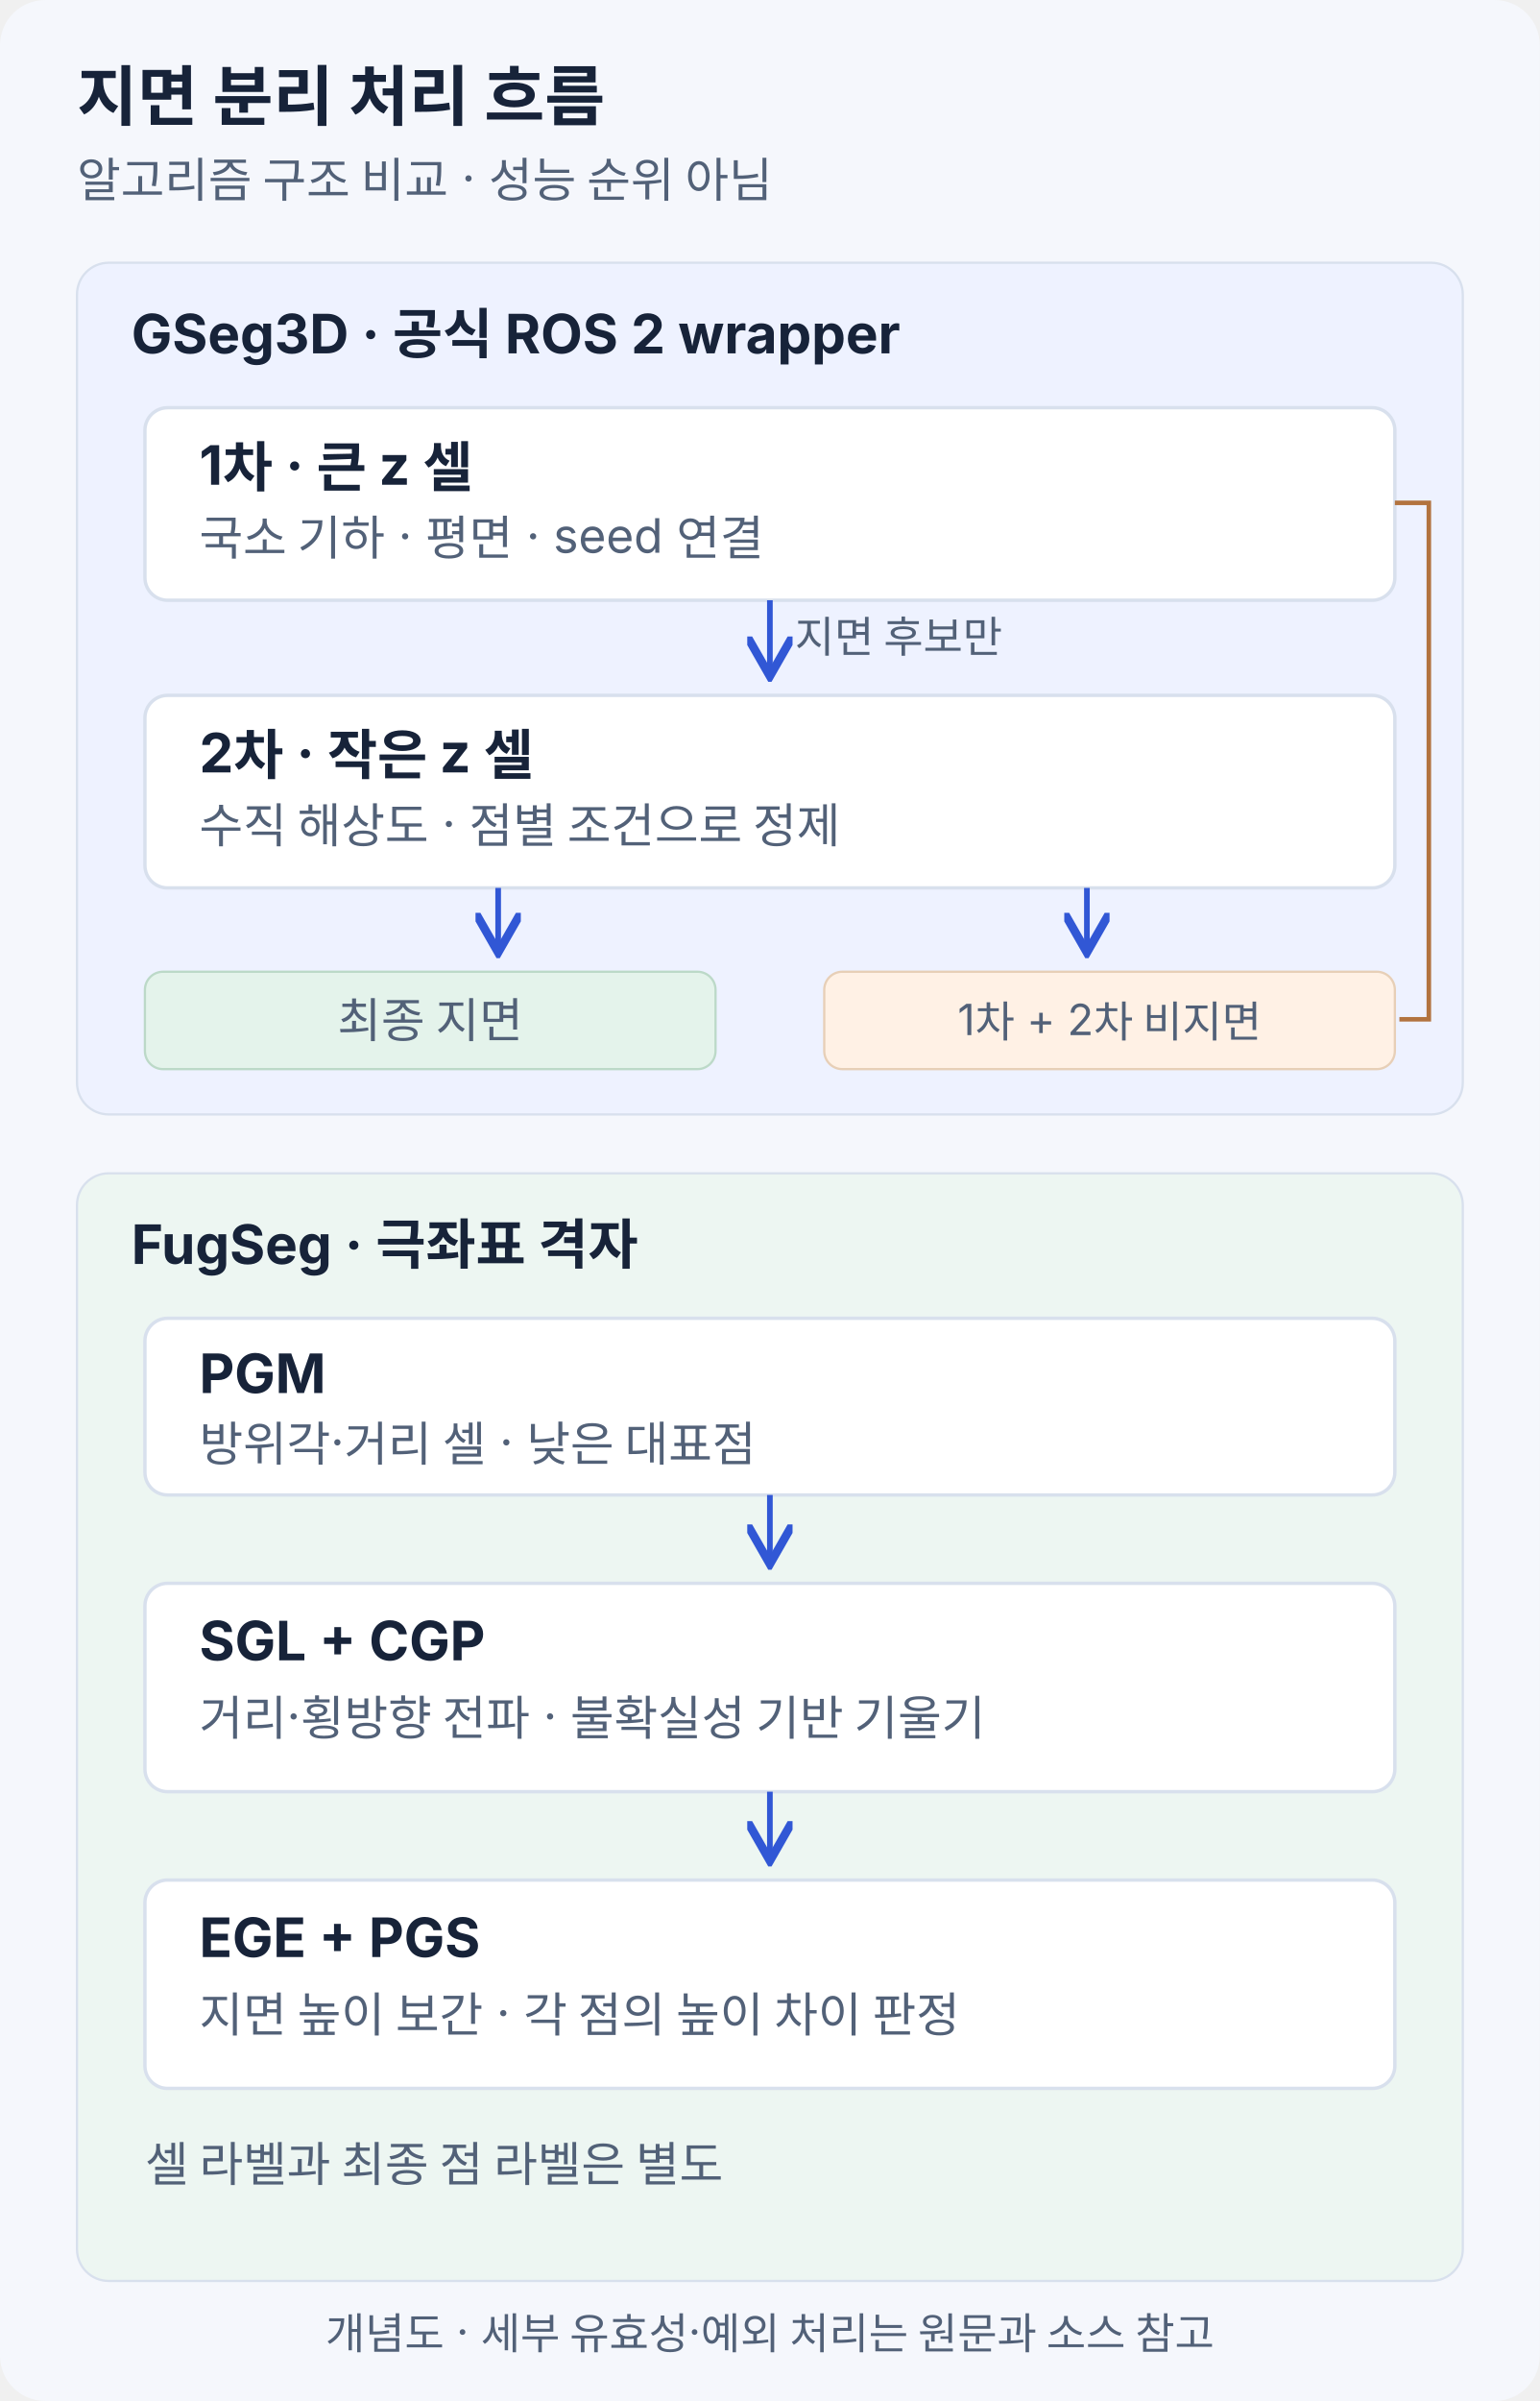
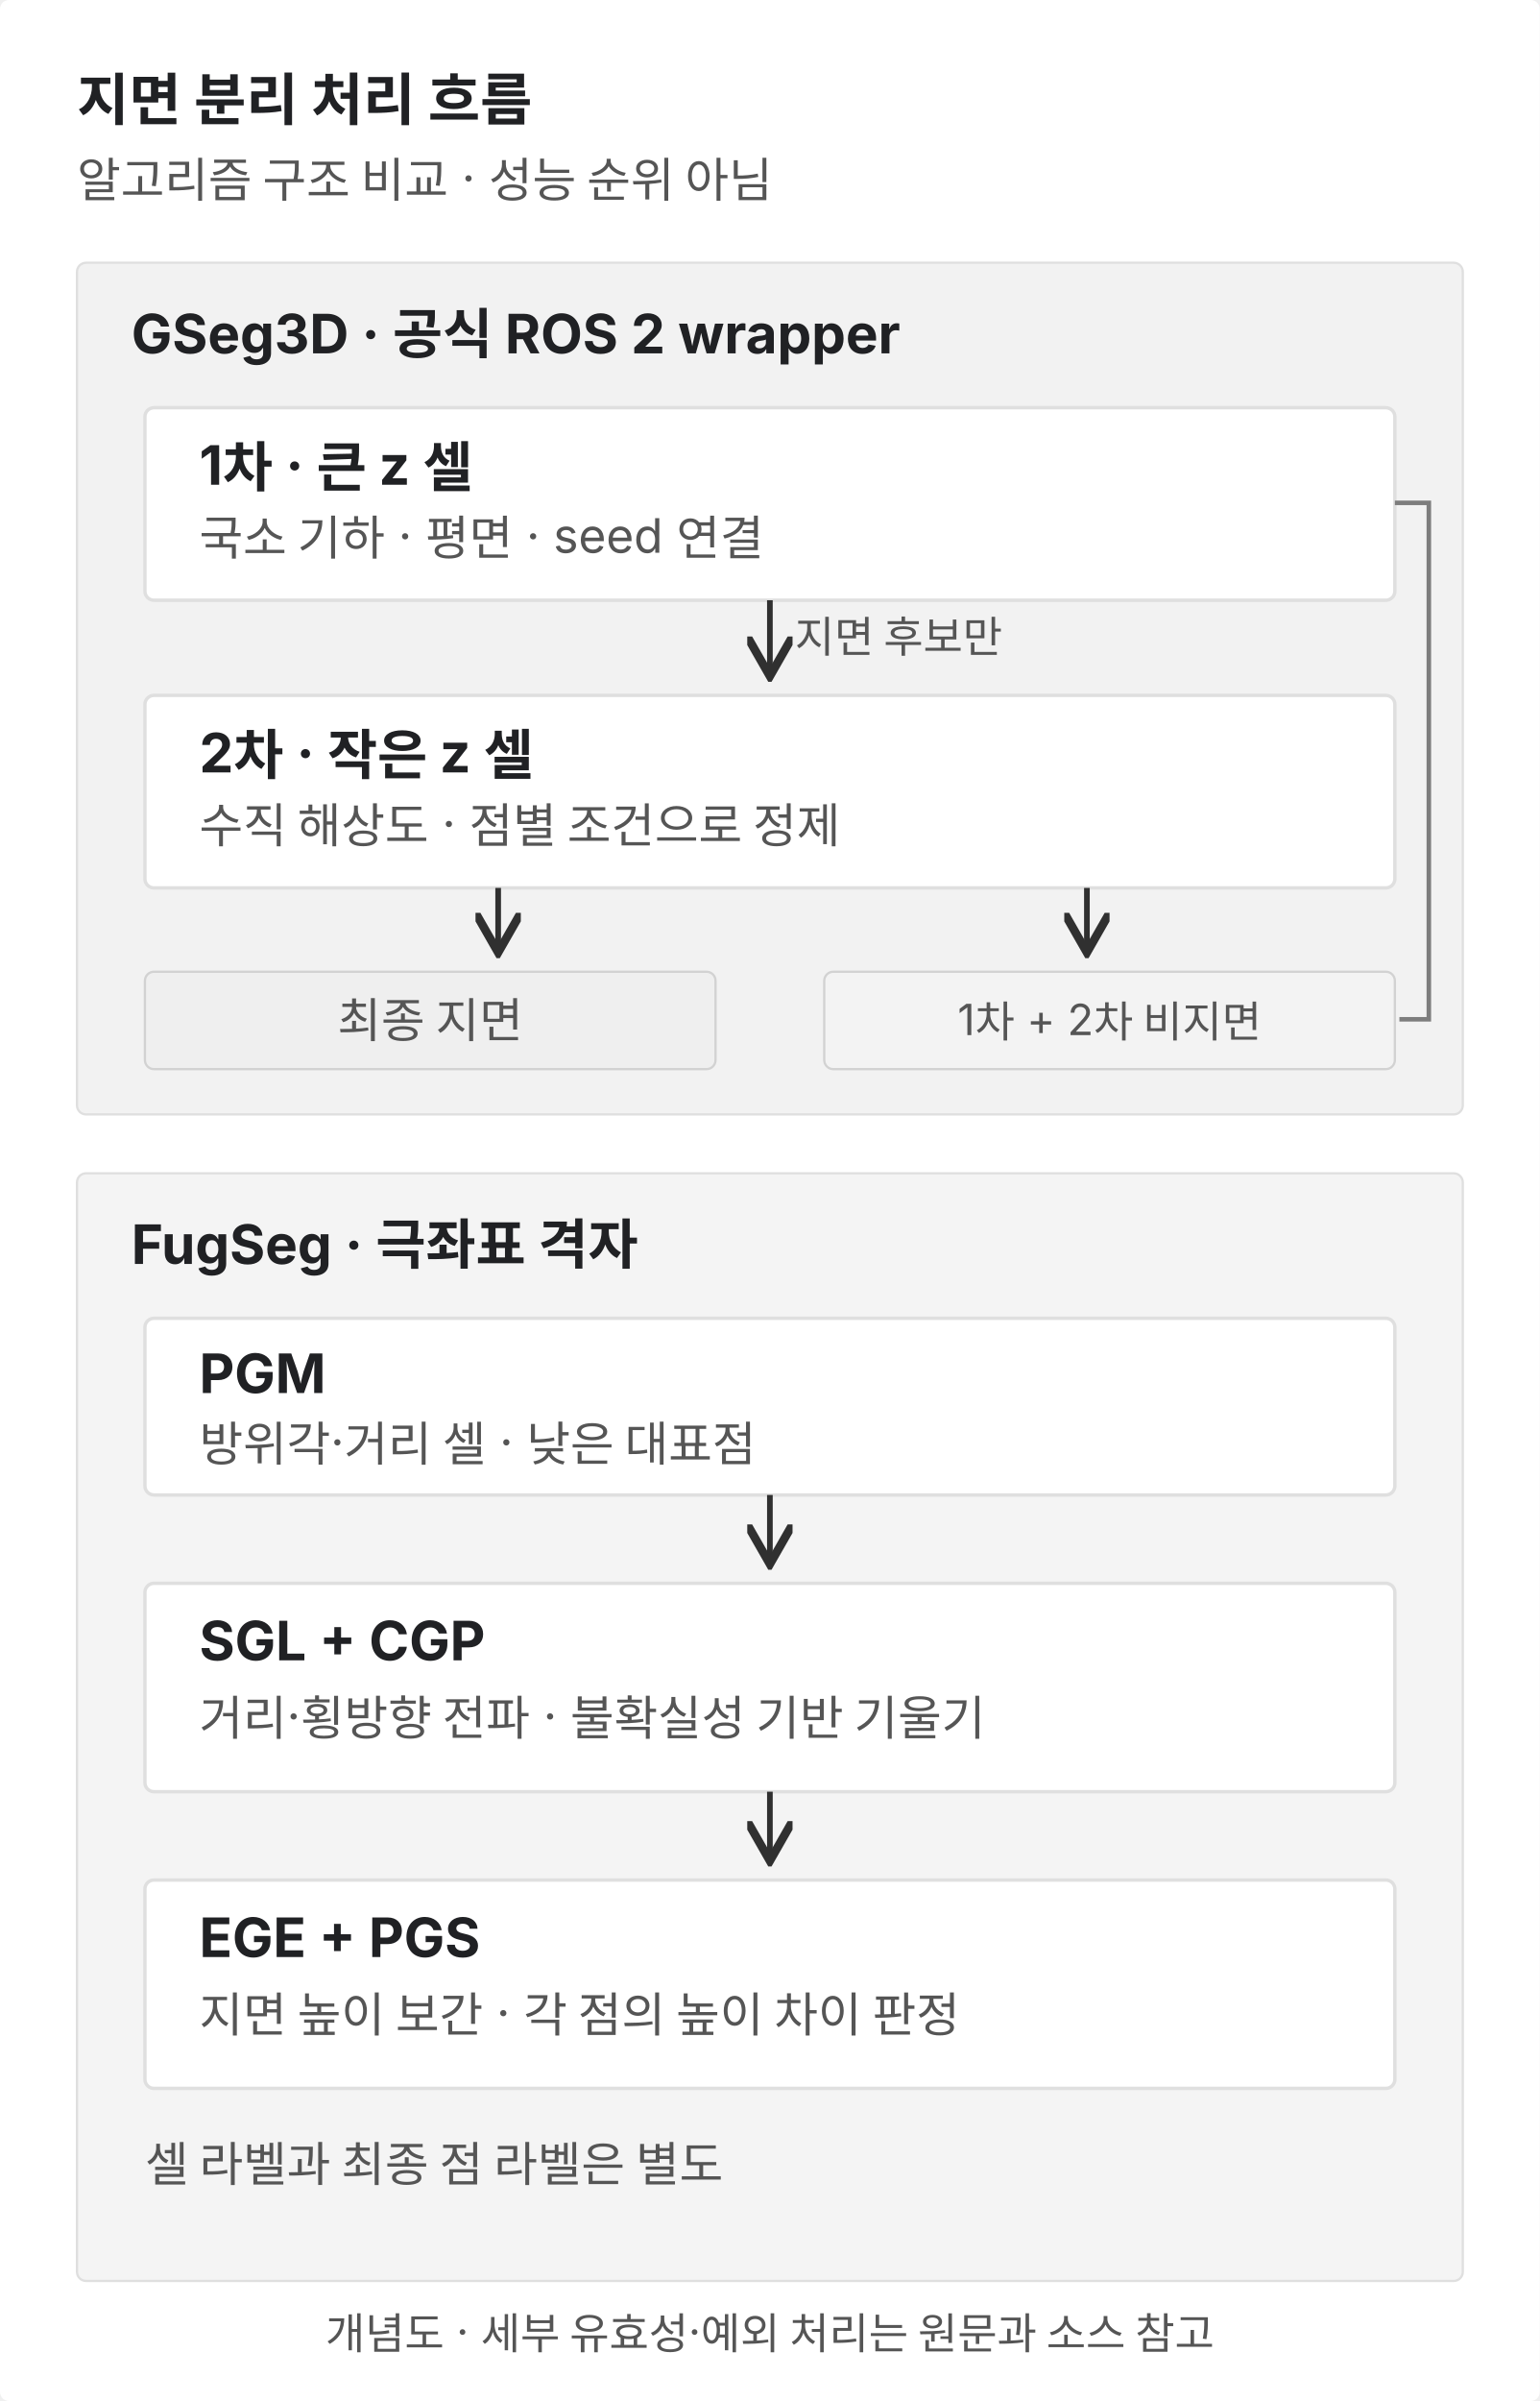
<svg xmlns="http://www.w3.org/2000/svg" width="680" height="1060" viewBox="0 0 680 1060" role="img" aria-labelledby="title desc">
  <defs>
    <marker id="arrow" markerWidth="8" markerHeight="8" refX="6" refY="4" orient="auto">
-       <path d="M0 0 7 4 0 8" fill="none" stroke="#3157d5" stroke-width="1.5" />
+       <path d="M0 0 7 4 0 8" fill="none" stroke="#303030" stroke-width="1.5" />
    </marker>
    <style>
-       text{font-family:system-ui,-apple-system,"Noto Sans KR",sans-serif;fill:#172339}.title{font-size:29px;font-weight:750}.label{font-size:24px;font-weight:700}.note{font-size:21px;fill:#526178}.small{font-size:19px;fill:#526178}.node{fill:#fff;stroke:#d8e0ed;stroke-width:1.5}.arrow{fill:none;stroke:#3157d5;stroke-width:2.5;marker-end:url(#arrow)}
+       text{font-family:system-ui,-apple-system,"Noto Sans KR",sans-serif;fill:#202124}.title{font-size:25px;font-weight:750}.label{font-size:24px;font-weight:700}.note{font-size:21px;fill:#555555}.small{font-size:19px;fill:#555555}.node{fill:#fff;stroke:#dfdfdf;stroke-width:1.5}.arrow{fill:none;stroke:#303030;stroke-width:2.5;marker-end:url(#arrow)}
    </style>
  </defs>
-   <rect width="680" height="1060" rx="20" fill="#f5f7fc" />
+   <rect width="680" height="1060" rx="4" fill="#ffffff" />
  <text x="34" y="53" class="title">지면 분리 처리 흐름</text>
  <text x="34" y="87" class="note">알고리즘 구조 비교 · 성능 순위 아님</text>
-   <rect x="34" y="116" width="612" height="376" rx="14" fill="#eef2ff" stroke="#d8e0ed" />
+   <rect x="34" y="116" width="612" height="376" rx="4" fill="#f2f2f2" stroke="#dfdfdf" />
  <text x="58" y="156" class="label">GSeg3D · 공식 ROS 2 wrapper</text>
-   <rect x="64" y="180" width="552" height="85" rx="10" class="node" />
+   <rect x="64" y="180" width="552" height="85" rx="4" class="node" />
  <text x="88" y="214" class="label">1차 · 큰 z 셀</text>
  <text x="88" y="245" class="note">국소 기하 · 평면 · seed 연결</text>
  <path d="M340 265V296" class="arrow" />
  <text x="351" y="288" class="small">지면 후보만</text>
-   <rect x="64" y="307" width="552" height="85" rx="10" class="node" />
+   <rect x="64" y="307" width="552" height="85" rx="4" class="node" />
  <text x="88" y="341" class="label">2차 · 작은 z 셀</text>
  <text x="88" y="372" class="note">수직 해상도 · 점별 조건으로 정제</text>
  <path d="M220 392V418" class="arrow" />
  <path d="M480 392V418" class="arrow" />
-   <path d="M616 222H631V450H618" fill="none" stroke="#b2733f" stroke-width="2" />
-   <rect x="64" y="429" width="252" height="43" rx="8" fill="#e4f3eb" stroke="#bcd9c8" />
-   <rect x="364" y="429" width="252" height="43" rx="8" fill="#fff1e5" stroke="#e7cfb7" />
+   <path d="M616 222H631V450H618" fill="none" stroke="#7d7d7d" stroke-width="2" />
+   <rect x="64" y="429" width="252" height="43" rx="4" fill="#efefef" stroke="#d2d2d2" />
+   <rect x="364" y="429" width="252" height="43" rx="4" fill="#f3f3f3" stroke="#d2d2d2" />
  <text x="190" y="458" text-anchor="middle" class="note">최종 지면</text>
  <text x="490" y="457" text-anchor="middle" class="small">1차 + 2차 비지면</text>
-   <rect x="34" y="518" width="612" height="489" rx="14" fill="#edf6f2" stroke="#d8e0ed" />
+   <rect x="34" y="518" width="612" height="489" rx="4" fill="#f4f4f4" stroke="#dfdfdf" />
  <text x="58" y="558" class="label">FugSeg · 극좌표 격자</text>
-   <rect x="64" y="582" width="552" height="78" rx="10" class="node" />
+   <rect x="64" y="582" width="552" height="78" rx="4" class="node" />
  <text x="88" y="615" class="label">PGM</text>
  <text x="88" y="645" class="note">방위각·거리 셀 · 낮은 대표점</text>
  <path d="M340 660V688" class="arrow" />
-   <rect x="64" y="699" width="552" height="92" rx="10" class="node" />
+   <rect x="64" y="699" width="552" height="92" rx="4" class="node" />
  <text x="88" y="733" class="label">SGL + CGP</text>
  <text x="88" y="766" class="note">거리·횡방향 전파 · 불확실성 기반 기울기</text>
  <path d="M340 791V819" class="arrow" />
-   <rect x="64" y="830" width="552" height="92" rx="10" class="node" />
+   <rect x="64" y="830" width="552" height="92" rx="4" class="node" />
  <text x="88" y="864" class="label">EGE + PGS</text>
  <text x="88" y="897" class="note">지면 높이 보간 · 각 점의 높이 차이 판정</text>
  <text x="64" y="963" class="note">셀 라벨과 최종 점 라벨은 별도</text>
  <text x="340" y="1037" text-anchor="middle" class="small">개념도 · 세부 유효성·예외 처리는 원문과 소스 참고</text>
</svg>
